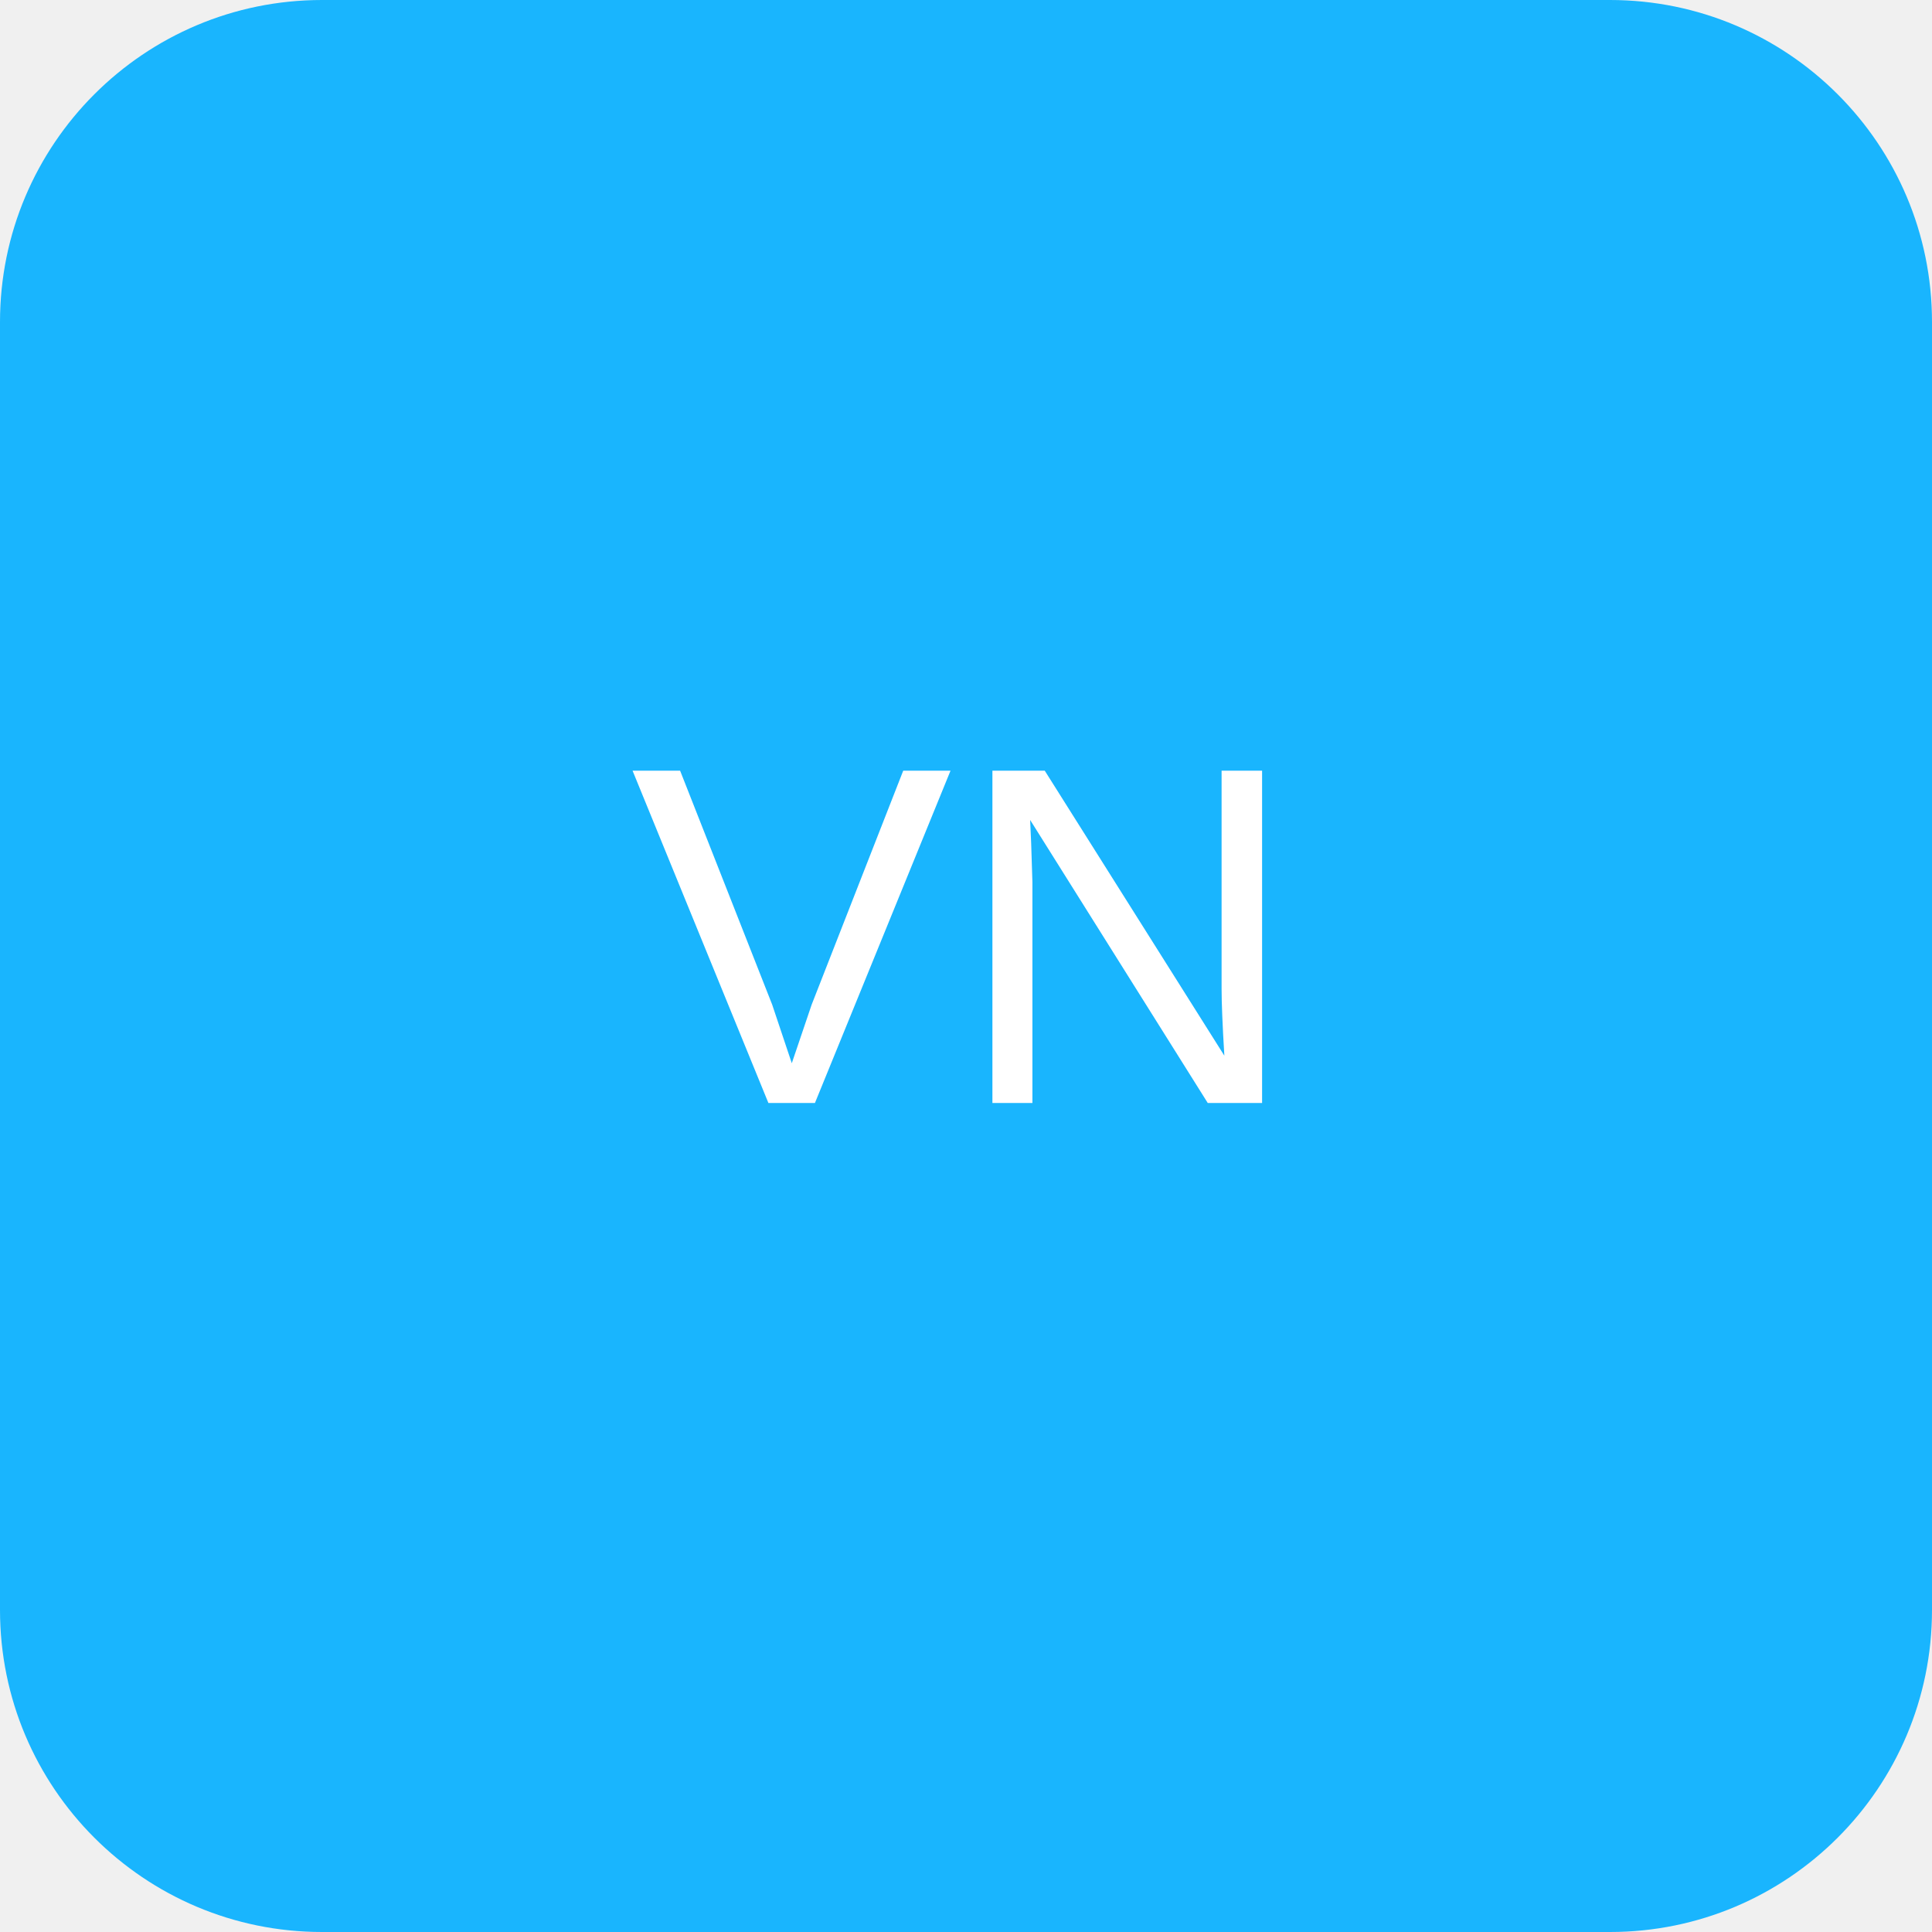
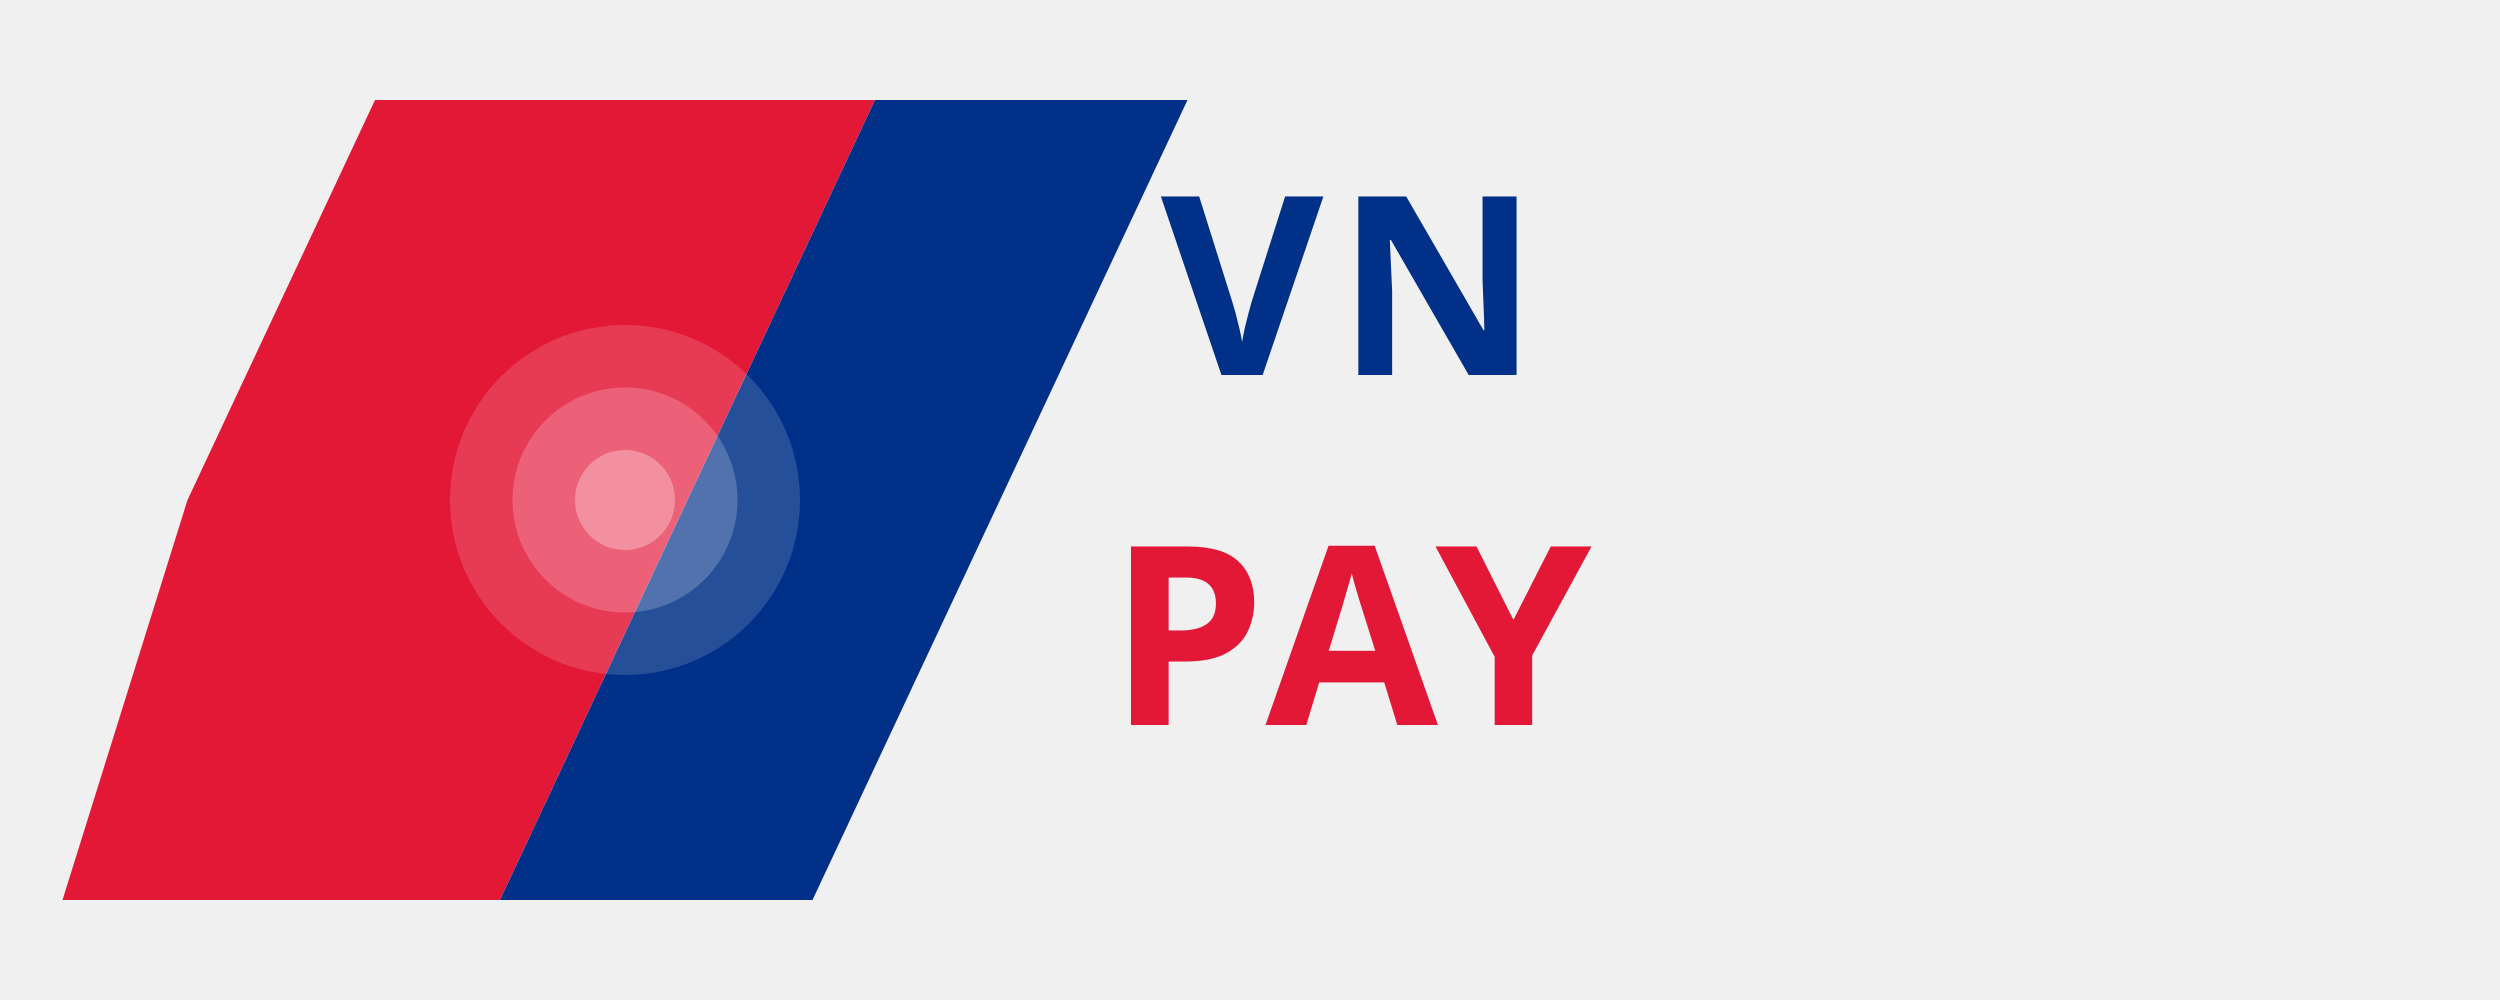
- <svg xmlns="http://www.w3.org/2000/svg" viewBox="0 0 120 120">
-   <rect width="120" height="120" rx="20" ry="20" fill="#19B5FE" />
-   <text x="50%" y="50%" text-anchor="middle" dominant-baseline="middle" fill="#fff" font-family="Arial, sans-serif" font-size="30">VN</text>
+ <svg xmlns="http://www.w3.org/2000/svg" viewBox="0 0 200 80">
+   <g transform="translate(0,0)">
+     <path d="M30 8 L70 8 L55 40 L15 40 Z" fill="#E31837" />
+     <path d="M70 8 L95 8 L80 40 L55 40 Z" fill="#003087" />
+     <path d="M15 40 L55 40 L40 72 L5 72 Z" fill="#E31837" />
+     <path d="M55 40 L80 40 L65 72 L40 72 Z" fill="#003087" />
+     <ellipse cx="50" cy="40" rx="14" ry="14" fill="white" opacity="0.15" />
+     <ellipse cx="50" cy="40" rx="9" ry="9" fill="white" opacity="0.2" />
+     <ellipse cx="50" cy="40" rx="4" ry="4" fill="white" opacity="0.3" />
+   </g>
+   <text x="108" y="30" text-anchor="middle" fill="#003087" font-family="Arial Black, sans-serif" font-size="20" font-weight="900" letter-spacing="1">VN</text>
+   <text x="108" y="58" text-anchor="middle" fill="#E31837" font-family="Arial Black, sans-serif" font-size="20" font-weight="900" letter-spacing="1">PAY</text>
</svg>
